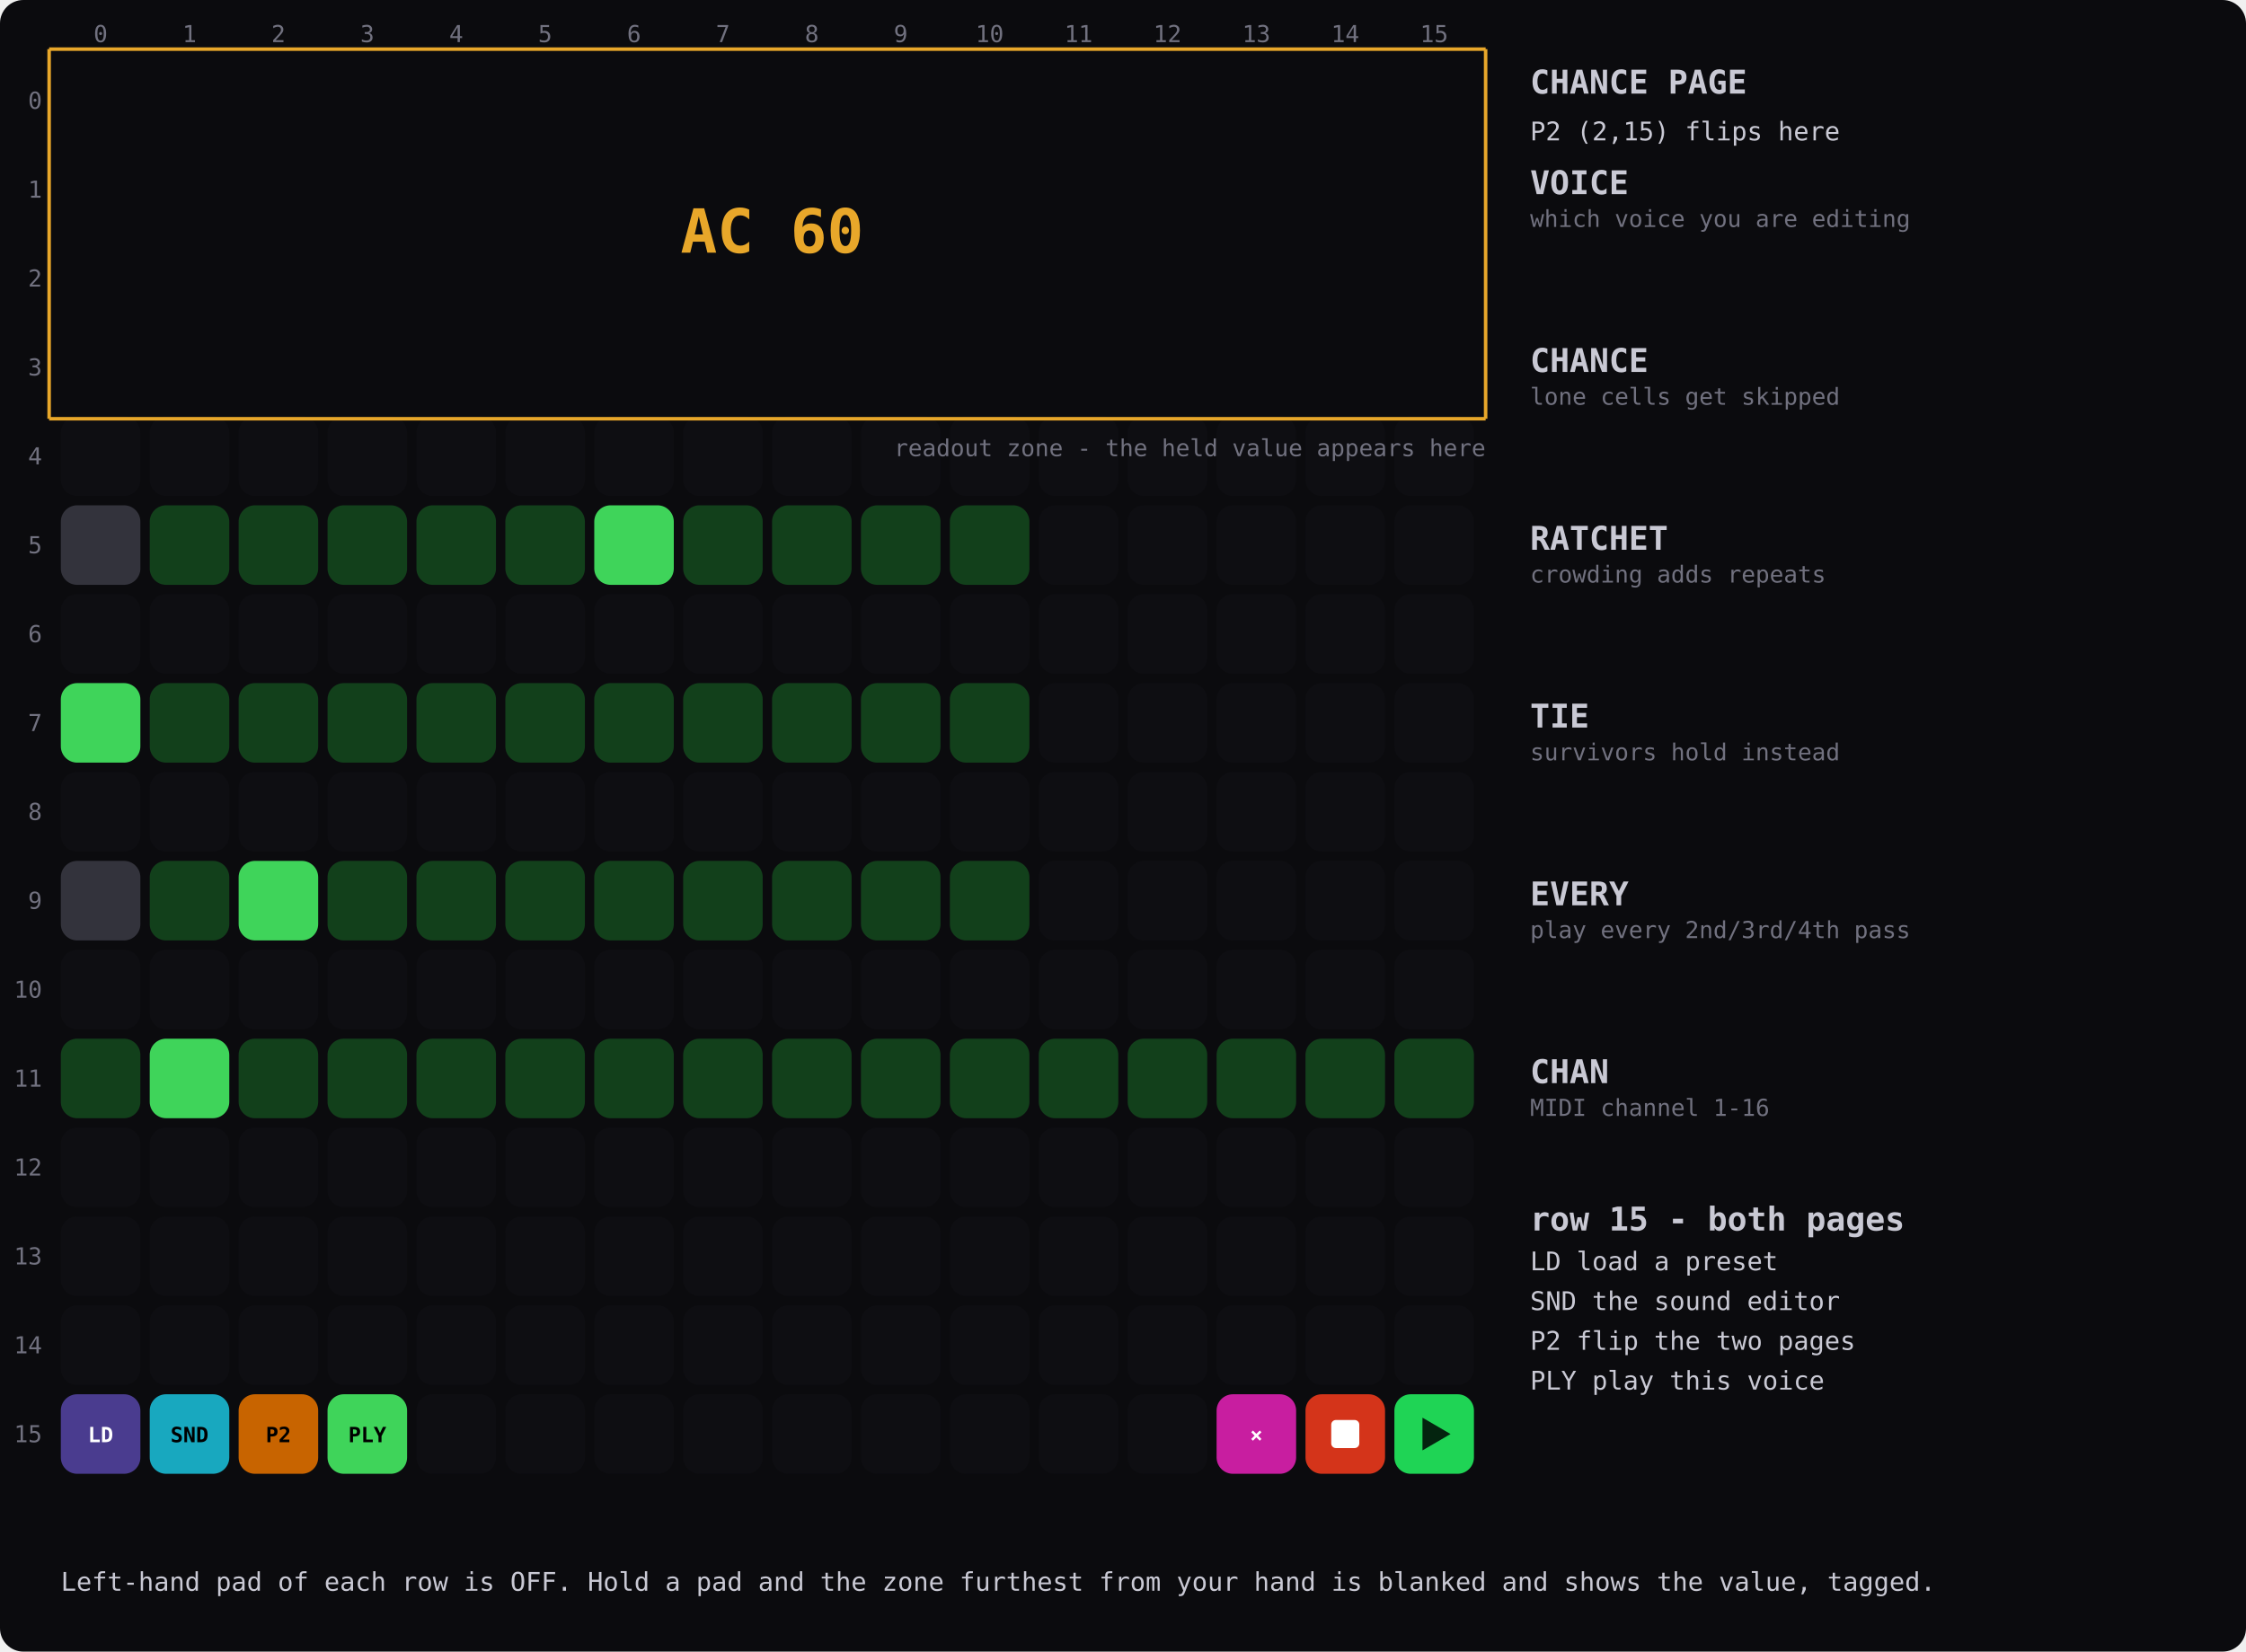
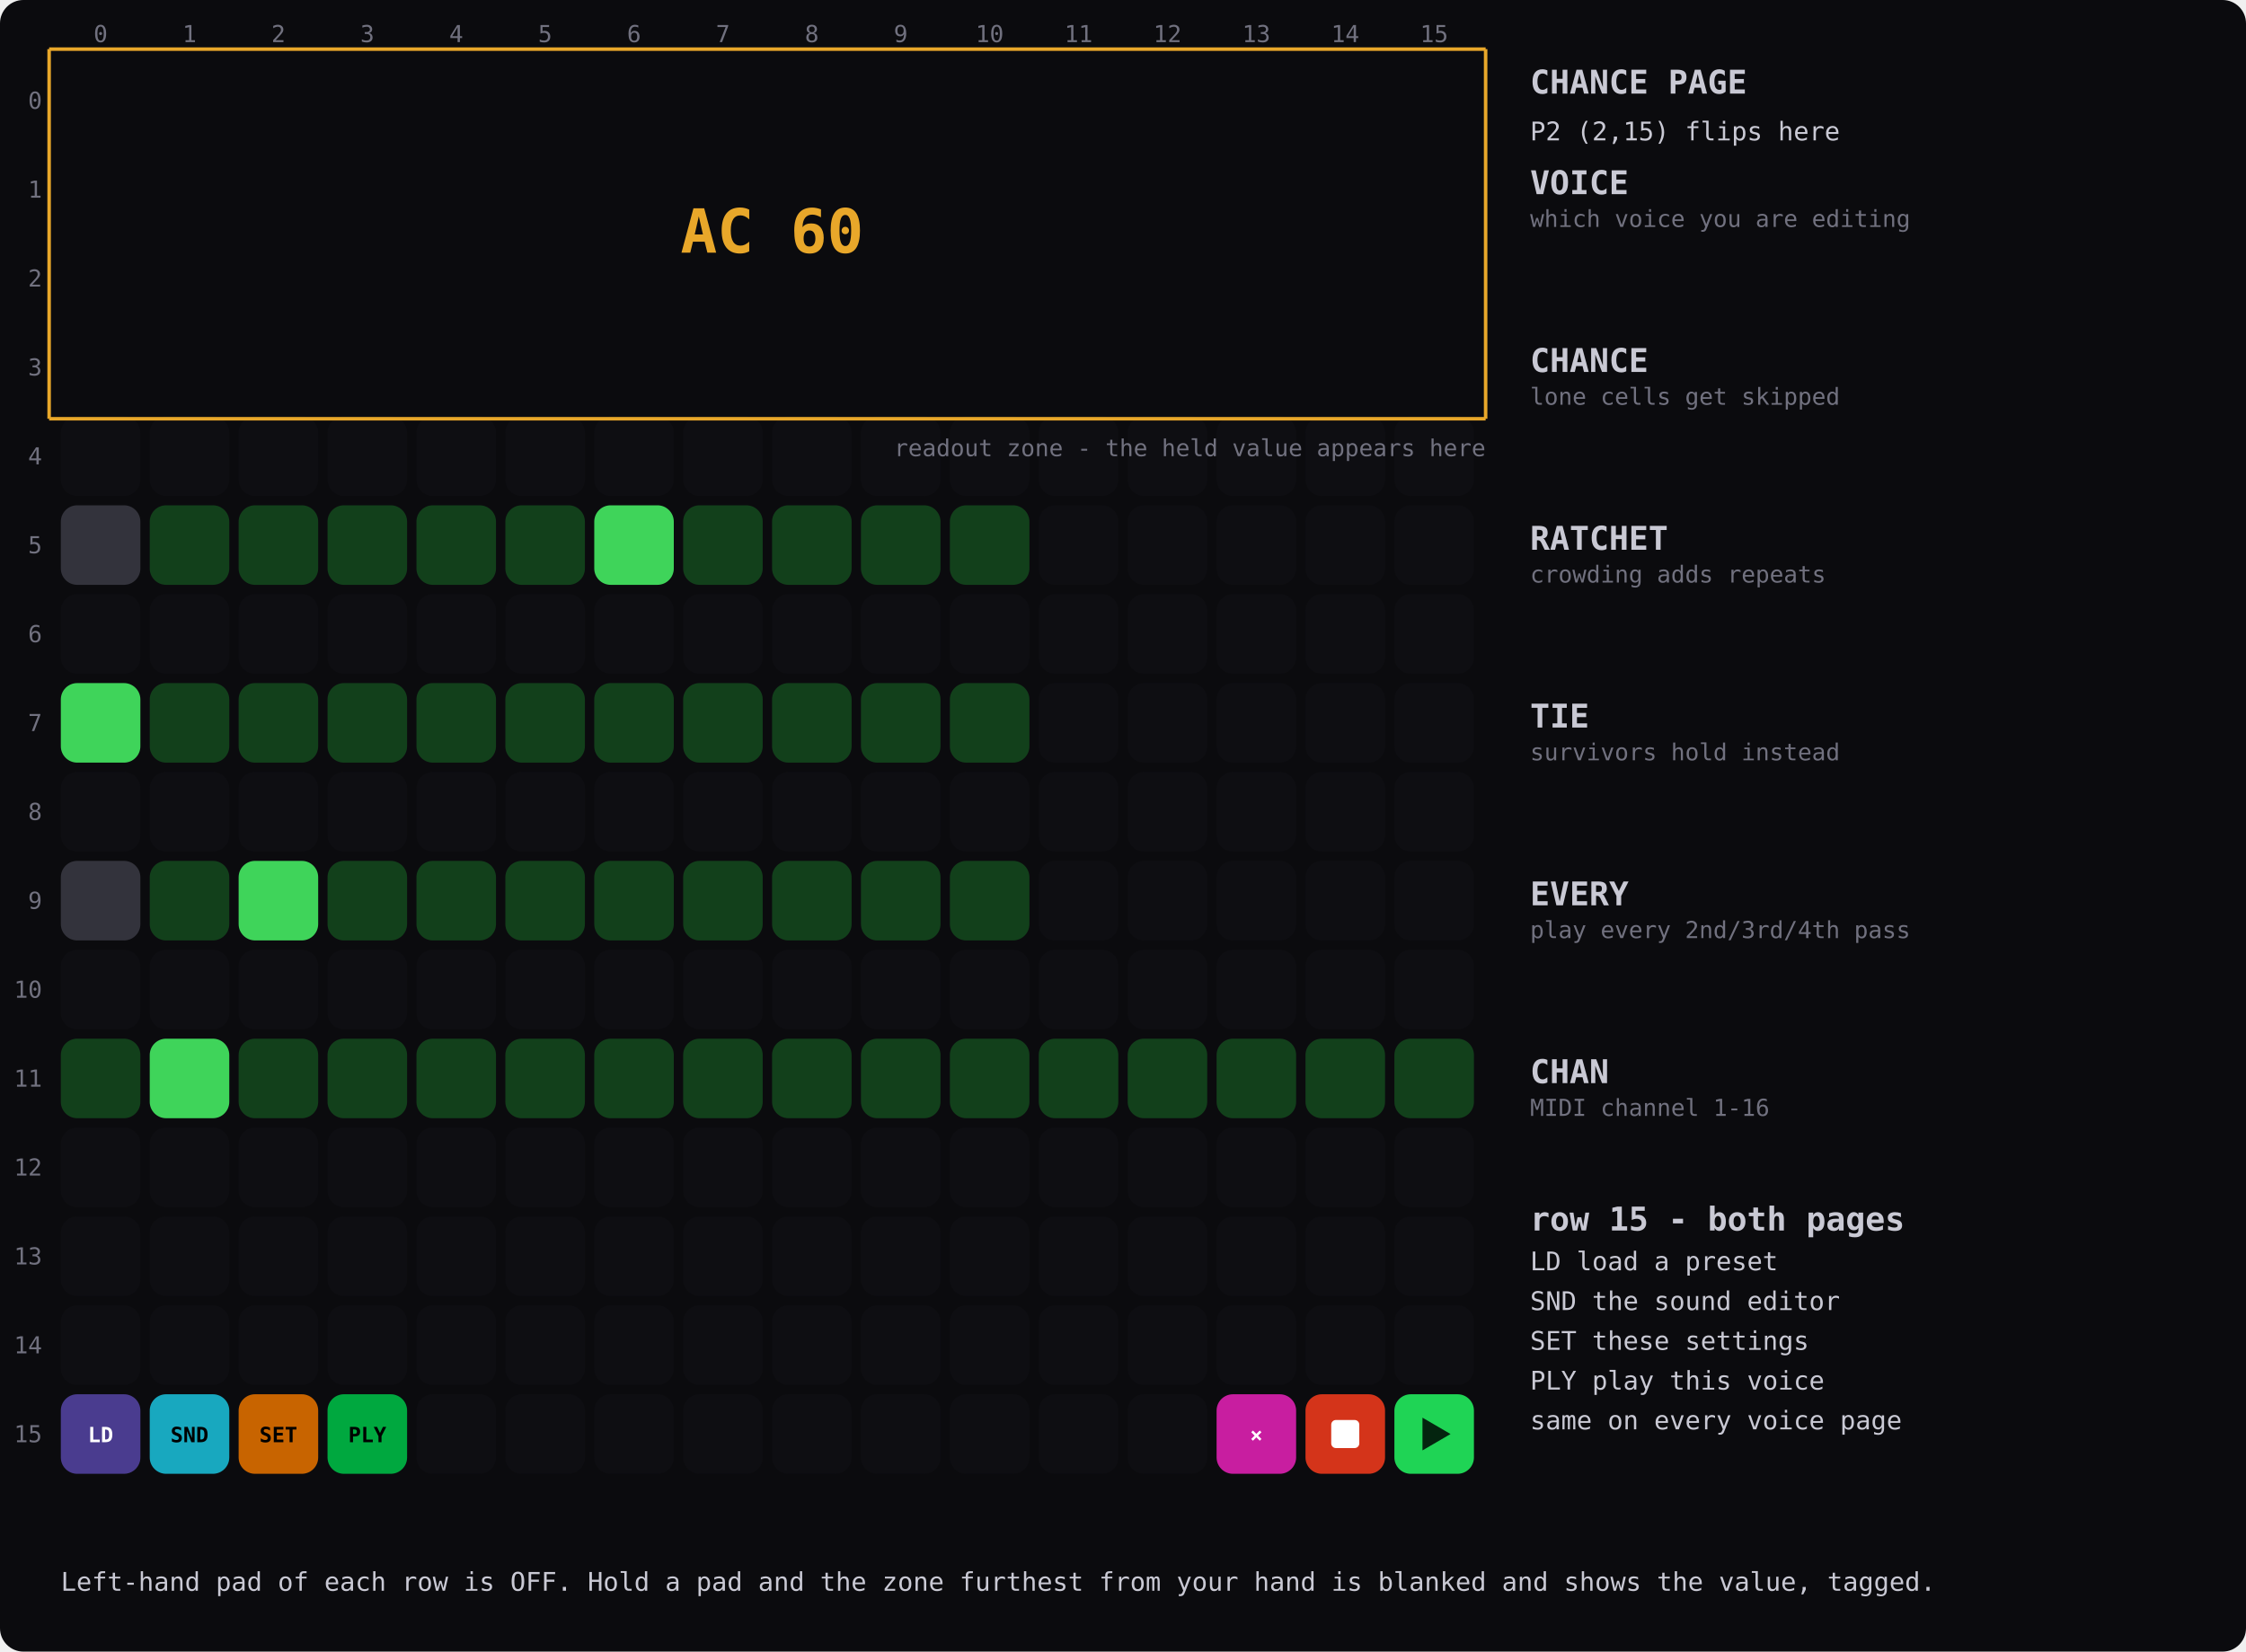
<svg xmlns="http://www.w3.org/2000/svg" width="960" height="706" viewBox="0 0 960 706" role="img" aria-label="plinky-life voice chance page">
  <rect width="960" height="706" rx="10" fill="#0b0b0e" />
  <style>text{font-family:ui-monospace,SFMono-Regular,Menlo,Consolas,monospace}.t{font-size:11px;fill:#c9c9d4}.h{font-size:14px;font-weight:700;fill:#c9c9d4}.k{font-size:10px;fill:#71717f}.p{font-size:9px;font-weight:700}</style>
  <text class="k" x="43.0" y="18" text-anchor="middle">0</text>
  <text class="k" x="18" y="46.5" text-anchor="end">0</text>
  <text class="k" x="81.0" y="18" text-anchor="middle">1</text>
  <text class="k" x="18" y="84.5" text-anchor="end">1</text>
  <text class="k" x="119.0" y="18" text-anchor="middle">2</text>
  <text class="k" x="18" y="122.5" text-anchor="end">2</text>
  <text class="k" x="157.0" y="18" text-anchor="middle">3</text>
  <text class="k" x="18" y="160.5" text-anchor="end">3</text>
  <text class="k" x="195.0" y="18" text-anchor="middle">4</text>
  <text class="k" x="18" y="198.5" text-anchor="end">4</text>
  <text class="k" x="233.0" y="18" text-anchor="middle">5</text>
  <text class="k" x="18" y="236.5" text-anchor="end">5</text>
  <text class="k" x="271.0" y="18" text-anchor="middle">6</text>
  <text class="k" x="18" y="274.5" text-anchor="end">6</text>
  <text class="k" x="309.0" y="18" text-anchor="middle">7</text>
  <text class="k" x="18" y="312.5" text-anchor="end">7</text>
  <text class="k" x="347.0" y="18" text-anchor="middle">8</text>
  <text class="k" x="18" y="350.5" text-anchor="end">8</text>
  <text class="k" x="385.0" y="18" text-anchor="middle">9</text>
  <text class="k" x="18" y="388.5" text-anchor="end">9</text>
  <text class="k" x="423.0" y="18" text-anchor="middle">10</text>
  <text class="k" x="18" y="426.5" text-anchor="end">10</text>
  <text class="k" x="461.0" y="18" text-anchor="middle">11</text>
  <text class="k" x="18" y="464.5" text-anchor="end">11</text>
  <text class="k" x="499.0" y="18" text-anchor="middle">12</text>
  <text class="k" x="18" y="502.5" text-anchor="end">12</text>
  <text class="k" x="537.0" y="18" text-anchor="middle">13</text>
  <text class="k" x="18" y="540.5" text-anchor="end">13</text>
  <text class="k" x="575.0" y="18" text-anchor="middle">14</text>
  <text class="k" x="18" y="578.5" text-anchor="end">14</text>
  <text class="k" x="613.0" y="18" text-anchor="middle">15</text>
  <text class="k" x="18" y="616.5" text-anchor="end">15</text>
  <rect x="26" y="26" width="34" height="34" rx="7" fill="#0e0e12" />
  <rect x="64" y="26" width="34" height="34" rx="7" fill="#0e0e12" />
  <rect x="102" y="26" width="34" height="34" rx="7" fill="#0e0e12" />
  <rect x="140" y="26" width="34" height="34" rx="7" fill="#0e0e12" />
  <rect x="178" y="26" width="34" height="34" rx="7" fill="#0e0e12" />
  <rect x="216" y="26" width="34" height="34" rx="7" fill="#0e0e12" />
  <rect x="254" y="26" width="34" height="34" rx="7" fill="#0e0e12" />
  <rect x="292" y="26" width="34" height="34" rx="7" fill="#0e0e12" />
  <rect x="330" y="26" width="34" height="34" rx="7" fill="#0e0e12" />
  <rect x="368" y="26" width="34" height="34" rx="7" fill="#0e0e12" />
  <rect x="406" y="26" width="34" height="34" rx="7" fill="#0e0e12" />
  <rect x="444" y="26" width="34" height="34" rx="7" fill="#0e0e12" />
  <rect x="482" y="26" width="34" height="34" rx="7" fill="#0e0e12" />
  <rect x="520" y="26" width="34" height="34" rx="7" fill="#0e0e12" />
  <rect x="558" y="26" width="34" height="34" rx="7" fill="#0e0e12" />
  <rect x="596" y="26" width="34" height="34" rx="7" fill="#0e0e12" />
  <rect x="26" y="64" width="34" height="34" rx="7" fill="#4a1414" />
  <rect x="64" y="64" width="34" height="34" rx="7" fill="#3fd45a" />
  <rect x="102" y="64" width="34" height="34" rx="7" fill="#151d4d" />
  <rect x="140" y="64" width="34" height="34" rx="7" fill="#4a3508" />
  <rect x="178" y="64" width="34" height="34" rx="7" fill="#0e0e12" />
  <rect x="216" y="64" width="34" height="34" rx="7" fill="#0e0e12" />
  <rect x="254" y="64" width="34" height="34" rx="7" fill="#0e0e12" />
  <rect x="292" y="64" width="34" height="34" rx="7" fill="#0e0e12" />
  <rect x="330" y="64" width="34" height="34" rx="7" fill="#0e0e12" />
  <rect x="368" y="64" width="34" height="34" rx="7" fill="#0e0e12" />
  <rect x="406" y="64" width="34" height="34" rx="7" fill="#0e0e12" />
  <rect x="444" y="64" width="34" height="34" rx="7" fill="#0e0e12" />
  <rect x="482" y="64" width="34" height="34" rx="7" fill="#0e0e12" />
  <rect x="520" y="64" width="34" height="34" rx="7" fill="#0e0e12" />
  <rect x="558" y="64" width="34" height="34" rx="7" fill="#0e0e12" />
  <rect x="596" y="64" width="34" height="34" rx="7" fill="#0e0e12" />
  <rect x="26" y="102" width="34" height="34" rx="7" fill="#0e0e12" />
  <rect x="64" y="102" width="34" height="34" rx="7" fill="#0e0e12" />
  <rect x="102" y="102" width="34" height="34" rx="7" fill="#0e0e12" />
  <rect x="140" y="102" width="34" height="34" rx="7" fill="#0e0e12" />
  <rect x="178" y="102" width="34" height="34" rx="7" fill="#0e0e12" />
  <rect x="216" y="102" width="34" height="34" rx="7" fill="#0e0e12" />
  <rect x="254" y="102" width="34" height="34" rx="7" fill="#0e0e12" />
  <rect x="292" y="102" width="34" height="34" rx="7" fill="#0e0e12" />
  <rect x="330" y="102" width="34" height="34" rx="7" fill="#0e0e12" />
  <rect x="368" y="102" width="34" height="34" rx="7" fill="#0e0e12" />
  <rect x="406" y="102" width="34" height="34" rx="7" fill="#0e0e12" />
  <rect x="444" y="102" width="34" height="34" rx="7" fill="#0e0e12" />
  <rect x="482" y="102" width="34" height="34" rx="7" fill="#0e0e12" />
  <rect x="520" y="102" width="34" height="34" rx="7" fill="#0e0e12" />
  <rect x="558" y="102" width="34" height="34" rx="7" fill="#0e0e12" />
  <rect x="596" y="102" width="34" height="34" rx="7" fill="#0e0e12" />
  <rect x="26" y="140" width="34" height="34" rx="7" fill="#33333c" />
  <rect x="64" y="140" width="34" height="34" rx="7" fill="#12401b" />
  <rect x="102" y="140" width="34" height="34" rx="7" fill="#12401b" />
  <rect x="140" y="140" width="34" height="34" rx="7" fill="#12401b" />
  <rect x="178" y="140" width="34" height="34" rx="7" fill="#3fd45a" />
  <rect x="216" y="140" width="34" height="34" rx="7" fill="#12401b" />
  <rect x="254" y="140" width="34" height="34" rx="7" fill="#12401b" />
  <rect x="292" y="140" width="34" height="34" rx="7" fill="#12401b" />
  <rect x="330" y="140" width="34" height="34" rx="7" fill="#12401b" />
  <rect x="368" y="140" width="34" height="34" rx="7" fill="#12401b" />
  <rect x="406" y="140" width="34" height="34" rx="7" fill="#12401b" />
  <rect x="444" y="140" width="34" height="34" rx="7" fill="#0e0e12" />
  <rect x="482" y="140" width="34" height="34" rx="7" fill="#0e0e12" />
  <rect x="520" y="140" width="34" height="34" rx="7" fill="#0e0e12" />
  <rect x="558" y="140" width="34" height="34" rx="7" fill="#0e0e12" />
  <rect x="596" y="140" width="34" height="34" rx="7" fill="#0e0e12" />
  <rect x="26" y="178" width="34" height="34" rx="7" fill="#0e0e12" />
  <rect x="64" y="178" width="34" height="34" rx="7" fill="#0e0e12" />
  <rect x="102" y="178" width="34" height="34" rx="7" fill="#0e0e12" />
  <rect x="140" y="178" width="34" height="34" rx="7" fill="#0e0e12" />
  <rect x="178" y="178" width="34" height="34" rx="7" fill="#0e0e12" />
  <rect x="216" y="178" width="34" height="34" rx="7" fill="#0e0e12" />
  <rect x="254" y="178" width="34" height="34" rx="7" fill="#0e0e12" />
  <rect x="292" y="178" width="34" height="34" rx="7" fill="#0e0e12" />
  <rect x="330" y="178" width="34" height="34" rx="7" fill="#0e0e12" />
  <rect x="368" y="178" width="34" height="34" rx="7" fill="#0e0e12" />
  <rect x="406" y="178" width="34" height="34" rx="7" fill="#0e0e12" />
  <rect x="444" y="178" width="34" height="34" rx="7" fill="#0e0e12" />
  <rect x="482" y="178" width="34" height="34" rx="7" fill="#0e0e12" />
  <rect x="520" y="178" width="34" height="34" rx="7" fill="#0e0e12" />
  <rect x="558" y="178" width="34" height="34" rx="7" fill="#0e0e12" />
  <rect x="596" y="178" width="34" height="34" rx="7" fill="#0e0e12" />
  <rect x="26" y="216" width="34" height="34" rx="7" fill="#33333c" />
  <rect x="64" y="216" width="34" height="34" rx="7" fill="#12401b" />
  <rect x="102" y="216" width="34" height="34" rx="7" fill="#12401b" />
  <rect x="140" y="216" width="34" height="34" rx="7" fill="#12401b" />
  <rect x="178" y="216" width="34" height="34" rx="7" fill="#12401b" />
  <rect x="216" y="216" width="34" height="34" rx="7" fill="#12401b" />
  <rect x="254" y="216" width="34" height="34" rx="7" fill="#3fd45a" />
  <rect x="292" y="216" width="34" height="34" rx="7" fill="#12401b" />
  <rect x="330" y="216" width="34" height="34" rx="7" fill="#12401b" />
  <rect x="368" y="216" width="34" height="34" rx="7" fill="#12401b" />
  <rect x="406" y="216" width="34" height="34" rx="7" fill="#12401b" />
  <rect x="444" y="216" width="34" height="34" rx="7" fill="#0e0e12" />
  <rect x="482" y="216" width="34" height="34" rx="7" fill="#0e0e12" />
  <rect x="520" y="216" width="34" height="34" rx="7" fill="#0e0e12" />
  <rect x="558" y="216" width="34" height="34" rx="7" fill="#0e0e12" />
  <rect x="596" y="216" width="34" height="34" rx="7" fill="#0e0e12" />
  <rect x="26" y="254" width="34" height="34" rx="7" fill="#0e0e12" />
  <rect x="64" y="254" width="34" height="34" rx="7" fill="#0e0e12" />
  <rect x="102" y="254" width="34" height="34" rx="7" fill="#0e0e12" />
  <rect x="140" y="254" width="34" height="34" rx="7" fill="#0e0e12" />
  <rect x="178" y="254" width="34" height="34" rx="7" fill="#0e0e12" />
  <rect x="216" y="254" width="34" height="34" rx="7" fill="#0e0e12" />
  <rect x="254" y="254" width="34" height="34" rx="7" fill="#0e0e12" />
  <rect x="292" y="254" width="34" height="34" rx="7" fill="#0e0e12" />
  <rect x="330" y="254" width="34" height="34" rx="7" fill="#0e0e12" />
  <rect x="368" y="254" width="34" height="34" rx="7" fill="#0e0e12" />
  <rect x="406" y="254" width="34" height="34" rx="7" fill="#0e0e12" />
  <rect x="444" y="254" width="34" height="34" rx="7" fill="#0e0e12" />
  <rect x="482" y="254" width="34" height="34" rx="7" fill="#0e0e12" />
  <rect x="520" y="254" width="34" height="34" rx="7" fill="#0e0e12" />
  <rect x="558" y="254" width="34" height="34" rx="7" fill="#0e0e12" />
  <rect x="596" y="254" width="34" height="34" rx="7" fill="#0e0e12" />
  <rect x="26" y="292" width="34" height="34" rx="7" fill="#3fd45a" />
  <rect x="64" y="292" width="34" height="34" rx="7" fill="#12401b" />
  <rect x="102" y="292" width="34" height="34" rx="7" fill="#12401b" />
  <rect x="140" y="292" width="34" height="34" rx="7" fill="#12401b" />
  <rect x="178" y="292" width="34" height="34" rx="7" fill="#12401b" />
  <rect x="216" y="292" width="34" height="34" rx="7" fill="#12401b" />
  <rect x="254" y="292" width="34" height="34" rx="7" fill="#12401b" />
  <rect x="292" y="292" width="34" height="34" rx="7" fill="#12401b" />
  <rect x="330" y="292" width="34" height="34" rx="7" fill="#12401b" />
  <rect x="368" y="292" width="34" height="34" rx="7" fill="#12401b" />
  <rect x="406" y="292" width="34" height="34" rx="7" fill="#12401b" />
  <rect x="444" y="292" width="34" height="34" rx="7" fill="#0e0e12" />
  <rect x="482" y="292" width="34" height="34" rx="7" fill="#0e0e12" />
  <rect x="520" y="292" width="34" height="34" rx="7" fill="#0e0e12" />
  <rect x="558" y="292" width="34" height="34" rx="7" fill="#0e0e12" />
  <rect x="596" y="292" width="34" height="34" rx="7" fill="#0e0e12" />
  <rect x="26" y="330" width="34" height="34" rx="7" fill="#0e0e12" />
  <rect x="64" y="330" width="34" height="34" rx="7" fill="#0e0e12" />
  <rect x="102" y="330" width="34" height="34" rx="7" fill="#0e0e12" />
  <rect x="140" y="330" width="34" height="34" rx="7" fill="#0e0e12" />
  <rect x="178" y="330" width="34" height="34" rx="7" fill="#0e0e12" />
  <rect x="216" y="330" width="34" height="34" rx="7" fill="#0e0e12" />
  <rect x="254" y="330" width="34" height="34" rx="7" fill="#0e0e12" />
  <rect x="292" y="330" width="34" height="34" rx="7" fill="#0e0e12" />
  <rect x="330" y="330" width="34" height="34" rx="7" fill="#0e0e12" />
  <rect x="368" y="330" width="34" height="34" rx="7" fill="#0e0e12" />
  <rect x="406" y="330" width="34" height="34" rx="7" fill="#0e0e12" />
  <rect x="444" y="330" width="34" height="34" rx="7" fill="#0e0e12" />
  <rect x="482" y="330" width="34" height="34" rx="7" fill="#0e0e12" />
  <rect x="520" y="330" width="34" height="34" rx="7" fill="#0e0e12" />
  <rect x="558" y="330" width="34" height="34" rx="7" fill="#0e0e12" />
  <rect x="596" y="330" width="34" height="34" rx="7" fill="#0e0e12" />
  <rect x="26" y="368" width="34" height="34" rx="7" fill="#33333c" />
  <rect x="64" y="368" width="34" height="34" rx="7" fill="#12401b" />
  <rect x="102" y="368" width="34" height="34" rx="7" fill="#3fd45a" />
  <rect x="140" y="368" width="34" height="34" rx="7" fill="#12401b" />
  <rect x="178" y="368" width="34" height="34" rx="7" fill="#12401b" />
  <rect x="216" y="368" width="34" height="34" rx="7" fill="#12401b" />
  <rect x="254" y="368" width="34" height="34" rx="7" fill="#12401b" />
  <rect x="292" y="368" width="34" height="34" rx="7" fill="#12401b" />
  <rect x="330" y="368" width="34" height="34" rx="7" fill="#12401b" />
  <rect x="368" y="368" width="34" height="34" rx="7" fill="#12401b" />
  <rect x="406" y="368" width="34" height="34" rx="7" fill="#12401b" />
  <rect x="444" y="368" width="34" height="34" rx="7" fill="#0e0e12" />
  <rect x="482" y="368" width="34" height="34" rx="7" fill="#0e0e12" />
  <rect x="520" y="368" width="34" height="34" rx="7" fill="#0e0e12" />
  <rect x="558" y="368" width="34" height="34" rx="7" fill="#0e0e12" />
  <rect x="596" y="368" width="34" height="34" rx="7" fill="#0e0e12" />
  <rect x="26" y="406" width="34" height="34" rx="7" fill="#0e0e12" />
  <rect x="64" y="406" width="34" height="34" rx="7" fill="#0e0e12" />
  <rect x="102" y="406" width="34" height="34" rx="7" fill="#0e0e12" />
  <rect x="140" y="406" width="34" height="34" rx="7" fill="#0e0e12" />
  <rect x="178" y="406" width="34" height="34" rx="7" fill="#0e0e12" />
  <rect x="216" y="406" width="34" height="34" rx="7" fill="#0e0e12" />
  <rect x="254" y="406" width="34" height="34" rx="7" fill="#0e0e12" />
  <rect x="292" y="406" width="34" height="34" rx="7" fill="#0e0e12" />
  <rect x="330" y="406" width="34" height="34" rx="7" fill="#0e0e12" />
  <rect x="368" y="406" width="34" height="34" rx="7" fill="#0e0e12" />
  <rect x="406" y="406" width="34" height="34" rx="7" fill="#0e0e12" />
  <rect x="444" y="406" width="34" height="34" rx="7" fill="#0e0e12" />
  <rect x="482" y="406" width="34" height="34" rx="7" fill="#0e0e12" />
  <rect x="520" y="406" width="34" height="34" rx="7" fill="#0e0e12" />
  <rect x="558" y="406" width="34" height="34" rx="7" fill="#0e0e12" />
  <rect x="596" y="406" width="34" height="34" rx="7" fill="#0e0e12" />
  <rect x="26" y="444" width="34" height="34" rx="7" fill="#12401b" />
  <rect x="64" y="444" width="34" height="34" rx="7" fill="#3fd45a" />
  <rect x="102" y="444" width="34" height="34" rx="7" fill="#12401b" />
  <rect x="140" y="444" width="34" height="34" rx="7" fill="#12401b" />
  <rect x="178" y="444" width="34" height="34" rx="7" fill="#12401b" />
  <rect x="216" y="444" width="34" height="34" rx="7" fill="#12401b" />
  <rect x="254" y="444" width="34" height="34" rx="7" fill="#12401b" />
  <rect x="292" y="444" width="34" height="34" rx="7" fill="#12401b" />
  <rect x="330" y="444" width="34" height="34" rx="7" fill="#12401b" />
  <rect x="368" y="444" width="34" height="34" rx="7" fill="#12401b" />
  <rect x="406" y="444" width="34" height="34" rx="7" fill="#12401b" />
  <rect x="444" y="444" width="34" height="34" rx="7" fill="#12401b" />
  <rect x="482" y="444" width="34" height="34" rx="7" fill="#12401b" />
  <rect x="520" y="444" width="34" height="34" rx="7" fill="#12401b" />
  <rect x="558" y="444" width="34" height="34" rx="7" fill="#12401b" />
  <rect x="596" y="444" width="34" height="34" rx="7" fill="#12401b" />
  <rect x="26" y="482" width="34" height="34" rx="7" fill="#0e0e12" />
  <rect x="64" y="482" width="34" height="34" rx="7" fill="#0e0e12" />
  <rect x="102" y="482" width="34" height="34" rx="7" fill="#0e0e12" />
  <rect x="140" y="482" width="34" height="34" rx="7" fill="#0e0e12" />
  <rect x="178" y="482" width="34" height="34" rx="7" fill="#0e0e12" />
  <rect x="216" y="482" width="34" height="34" rx="7" fill="#0e0e12" />
  <rect x="254" y="482" width="34" height="34" rx="7" fill="#0e0e12" />
  <rect x="292" y="482" width="34" height="34" rx="7" fill="#0e0e12" />
  <rect x="330" y="482" width="34" height="34" rx="7" fill="#0e0e12" />
  <rect x="368" y="482" width="34" height="34" rx="7" fill="#0e0e12" />
  <rect x="406" y="482" width="34" height="34" rx="7" fill="#0e0e12" />
  <rect x="444" y="482" width="34" height="34" rx="7" fill="#0e0e12" />
  <rect x="482" y="482" width="34" height="34" rx="7" fill="#0e0e12" />
  <rect x="520" y="482" width="34" height="34" rx="7" fill="#0e0e12" />
  <rect x="558" y="482" width="34" height="34" rx="7" fill="#0e0e12" />
  <rect x="596" y="482" width="34" height="34" rx="7" fill="#0e0e12" />
  <rect x="26" y="520" width="34" height="34" rx="7" fill="#0e0e12" />
  <rect x="64" y="520" width="34" height="34" rx="7" fill="#0e0e12" />
  <rect x="102" y="520" width="34" height="34" rx="7" fill="#0e0e12" />
  <rect x="140" y="520" width="34" height="34" rx="7" fill="#0e0e12" />
  <rect x="178" y="520" width="34" height="34" rx="7" fill="#0e0e12" />
  <rect x="216" y="520" width="34" height="34" rx="7" fill="#0e0e12" />
  <rect x="254" y="520" width="34" height="34" rx="7" fill="#0e0e12" />
  <rect x="292" y="520" width="34" height="34" rx="7" fill="#0e0e12" />
  <rect x="330" y="520" width="34" height="34" rx="7" fill="#0e0e12" />
  <rect x="368" y="520" width="34" height="34" rx="7" fill="#0e0e12" />
  <rect x="406" y="520" width="34" height="34" rx="7" fill="#0e0e12" />
  <rect x="444" y="520" width="34" height="34" rx="7" fill="#0e0e12" />
  <rect x="482" y="520" width="34" height="34" rx="7" fill="#0e0e12" />
  <rect x="520" y="520" width="34" height="34" rx="7" fill="#0e0e12" />
  <rect x="558" y="520" width="34" height="34" rx="7" fill="#0e0e12" />
  <rect x="596" y="520" width="34" height="34" rx="7" fill="#0e0e12" />
  <rect x="26" y="558" width="34" height="34" rx="7" fill="#0e0e12" />
  <rect x="64" y="558" width="34" height="34" rx="7" fill="#0e0e12" />
  <rect x="102" y="558" width="34" height="34" rx="7" fill="#0e0e12" />
  <rect x="140" y="558" width="34" height="34" rx="7" fill="#0e0e12" />
  <rect x="178" y="558" width="34" height="34" rx="7" fill="#0e0e12" />
  <rect x="216" y="558" width="34" height="34" rx="7" fill="#0e0e12" />
  <rect x="254" y="558" width="34" height="34" rx="7" fill="#0e0e12" />
  <rect x="292" y="558" width="34" height="34" rx="7" fill="#0e0e12" />
  <rect x="330" y="558" width="34" height="34" rx="7" fill="#0e0e12" />
  <rect x="368" y="558" width="34" height="34" rx="7" fill="#0e0e12" />
  <rect x="406" y="558" width="34" height="34" rx="7" fill="#0e0e12" />
  <rect x="444" y="558" width="34" height="34" rx="7" fill="#0e0e12" />
  <rect x="482" y="558" width="34" height="34" rx="7" fill="#0e0e12" />
  <rect x="520" y="558" width="34" height="34" rx="7" fill="#0e0e12" />
  <rect x="558" y="558" width="34" height="34" rx="7" fill="#0e0e12" />
  <rect x="596" y="558" width="34" height="34" rx="7" fill="#0e0e12" />
  <rect x="26" y="596" width="34" height="34" rx="7" fill="#0e0e12" />
  <rect x="64" y="596" width="34" height="34" rx="7" fill="#0e0e12" />
  <rect x="102" y="596" width="34" height="34" rx="7" fill="#0e0e12" />
  <rect x="140" y="596" width="34" height="34" rx="7" fill="#0e0e12" />
  <rect x="178" y="596" width="34" height="34" rx="7" fill="#0e0e12" />
  <rect x="216" y="596" width="34" height="34" rx="7" fill="#0e0e12" />
  <rect x="254" y="596" width="34" height="34" rx="7" fill="#0e0e12" />
  <rect x="292" y="596" width="34" height="34" rx="7" fill="#0e0e12" />
  <rect x="330" y="596" width="34" height="34" rx="7" fill="#0e0e12" />
  <rect x="368" y="596" width="34" height="34" rx="7" fill="#0e0e12" />
  <rect x="406" y="596" width="34" height="34" rx="7" fill="#0e0e12" />
  <rect x="444" y="596" width="34" height="34" rx="7" fill="#0e0e12" />
  <rect x="482" y="596" width="34" height="34" rx="7" fill="#0e0e12" />
  <rect x="26" y="596" width="34" height="34" rx="7" fill="#4a3c8f" />
  <text class="p" x="43.0" y="616.5" text-anchor="middle" fill="#fff">LD</text>
  <rect x="64" y="596" width="34" height="34" rx="7" fill="#18a8bf" />
  <text class="p" x="81.0" y="616.5" text-anchor="middle" fill="#000">SND</text>
  <rect x="102" y="596" width="34" height="34" rx="7" fill="#c86400" />
-   <text class="p" x="119.0" y="616.5" text-anchor="middle" fill="#000">P2</text>
-   <rect x="140" y="596" width="34" height="34" rx="7" fill="#3fd45a" />
+   <text class="p" x="119.0" y="616.5" text-anchor="middle" fill="#000">SET</text>
+   <rect x="140" y="596" width="34" height="34" rx="7" fill="#00a83f" />
  <text class="p" x="157.0" y="616.5" text-anchor="middle" fill="#000">PLY</text>
  <rect x="520" y="596" width="34" height="34" rx="7" fill="#c81ea0" />
  <text class="p" x="537.0" y="616.5" text-anchor="middle" fill="#fff">×</text>
  <rect x="558" y="596" width="34" height="34" rx="7" fill="#d4341a" />
  <rect x="596" y="596" width="34" height="34" rx="7" fill="#1fd455" />
  <rect x="569" y="607" width="12" height="12" rx="2" fill="#fff" />
  <path d="M608 606 L620 613 L608 620 Z" fill="#04240f" />
  <text class="h" x="654" y="40">CHANCE PAGE</text>
  <text class="t" x="654" y="60">P2 (2,15) flips here</text>
  <text class="h" x="654" y="83.0">VOICE</text>
  <text class="k" x="654" y="97.0">which voice you are editing</text>
  <text class="h" x="654" y="159.0">CHANCE</text>
  <text class="k" x="654" y="173.0">lone cells get skipped</text>
  <text class="h" x="654" y="235.0">RATCHET</text>
  <text class="k" x="654" y="249.0">crowding adds repeats</text>
  <text class="h" x="654" y="311.0">TIE</text>
  <text class="k" x="654" y="325.0">survivors hold instead</text>
  <text class="h" x="654" y="387.0">EVERY</text>
  <text class="k" x="654" y="401.0">play every 2nd/3rd/4th pass</text>
  <text class="h" x="654" y="463.0">CHAN</text>
  <text class="k" x="654" y="477.0">MIDI channel 1-16</text>
  <text class="h" x="654" y="526">row 15 - both pages</text>
  <text class="t" x="654" y="543">LD   load a preset</text>
  <text class="t" x="654" y="560">SND  the sound editor</text>
-   <text class="t" x="654" y="577">P2   flip the two pages</text>
+   <text class="t" x="654" y="577">SET  these settings</text>
  <text class="t" x="654" y="594">PLY  play this voice</text>
+   <text class="t" x="654" y="611">same on every voice page</text>
  <rect x="24" y="24" width="608" height="152" fill="#0b0b0e" />
  <line x1="21" y1="21" x2="635" y2="21" stroke="#e8a72a" stroke-width="1.5" />
  <line x1="21" y1="179" x2="635" y2="179" stroke="#e8a72a" stroke-width="1.5" />
  <line x1="21" y1="21" x2="21" y2="179" stroke="#e8a72a" stroke-width="1.5" />
  <line x1="635" y1="21" x2="635" y2="179" stroke="#e8a72a" stroke-width="1.5" />
  <text x="330" y="108" text-anchor="middle" fill="#e8a72a" style="font-size:26px;font-weight:700;font-family:ui-monospace,monospace">AC 60</text>
  <text class="k" x="635" y="195" text-anchor="end" fill="#e8a72a">readout zone - the held value appears here</text>
  <text class="t" x="26" y="680">Left-hand pad of each row is OFF. Hold a pad and the zone furthest from your hand is blanked and shows the value, tagged.</text>
</svg>
